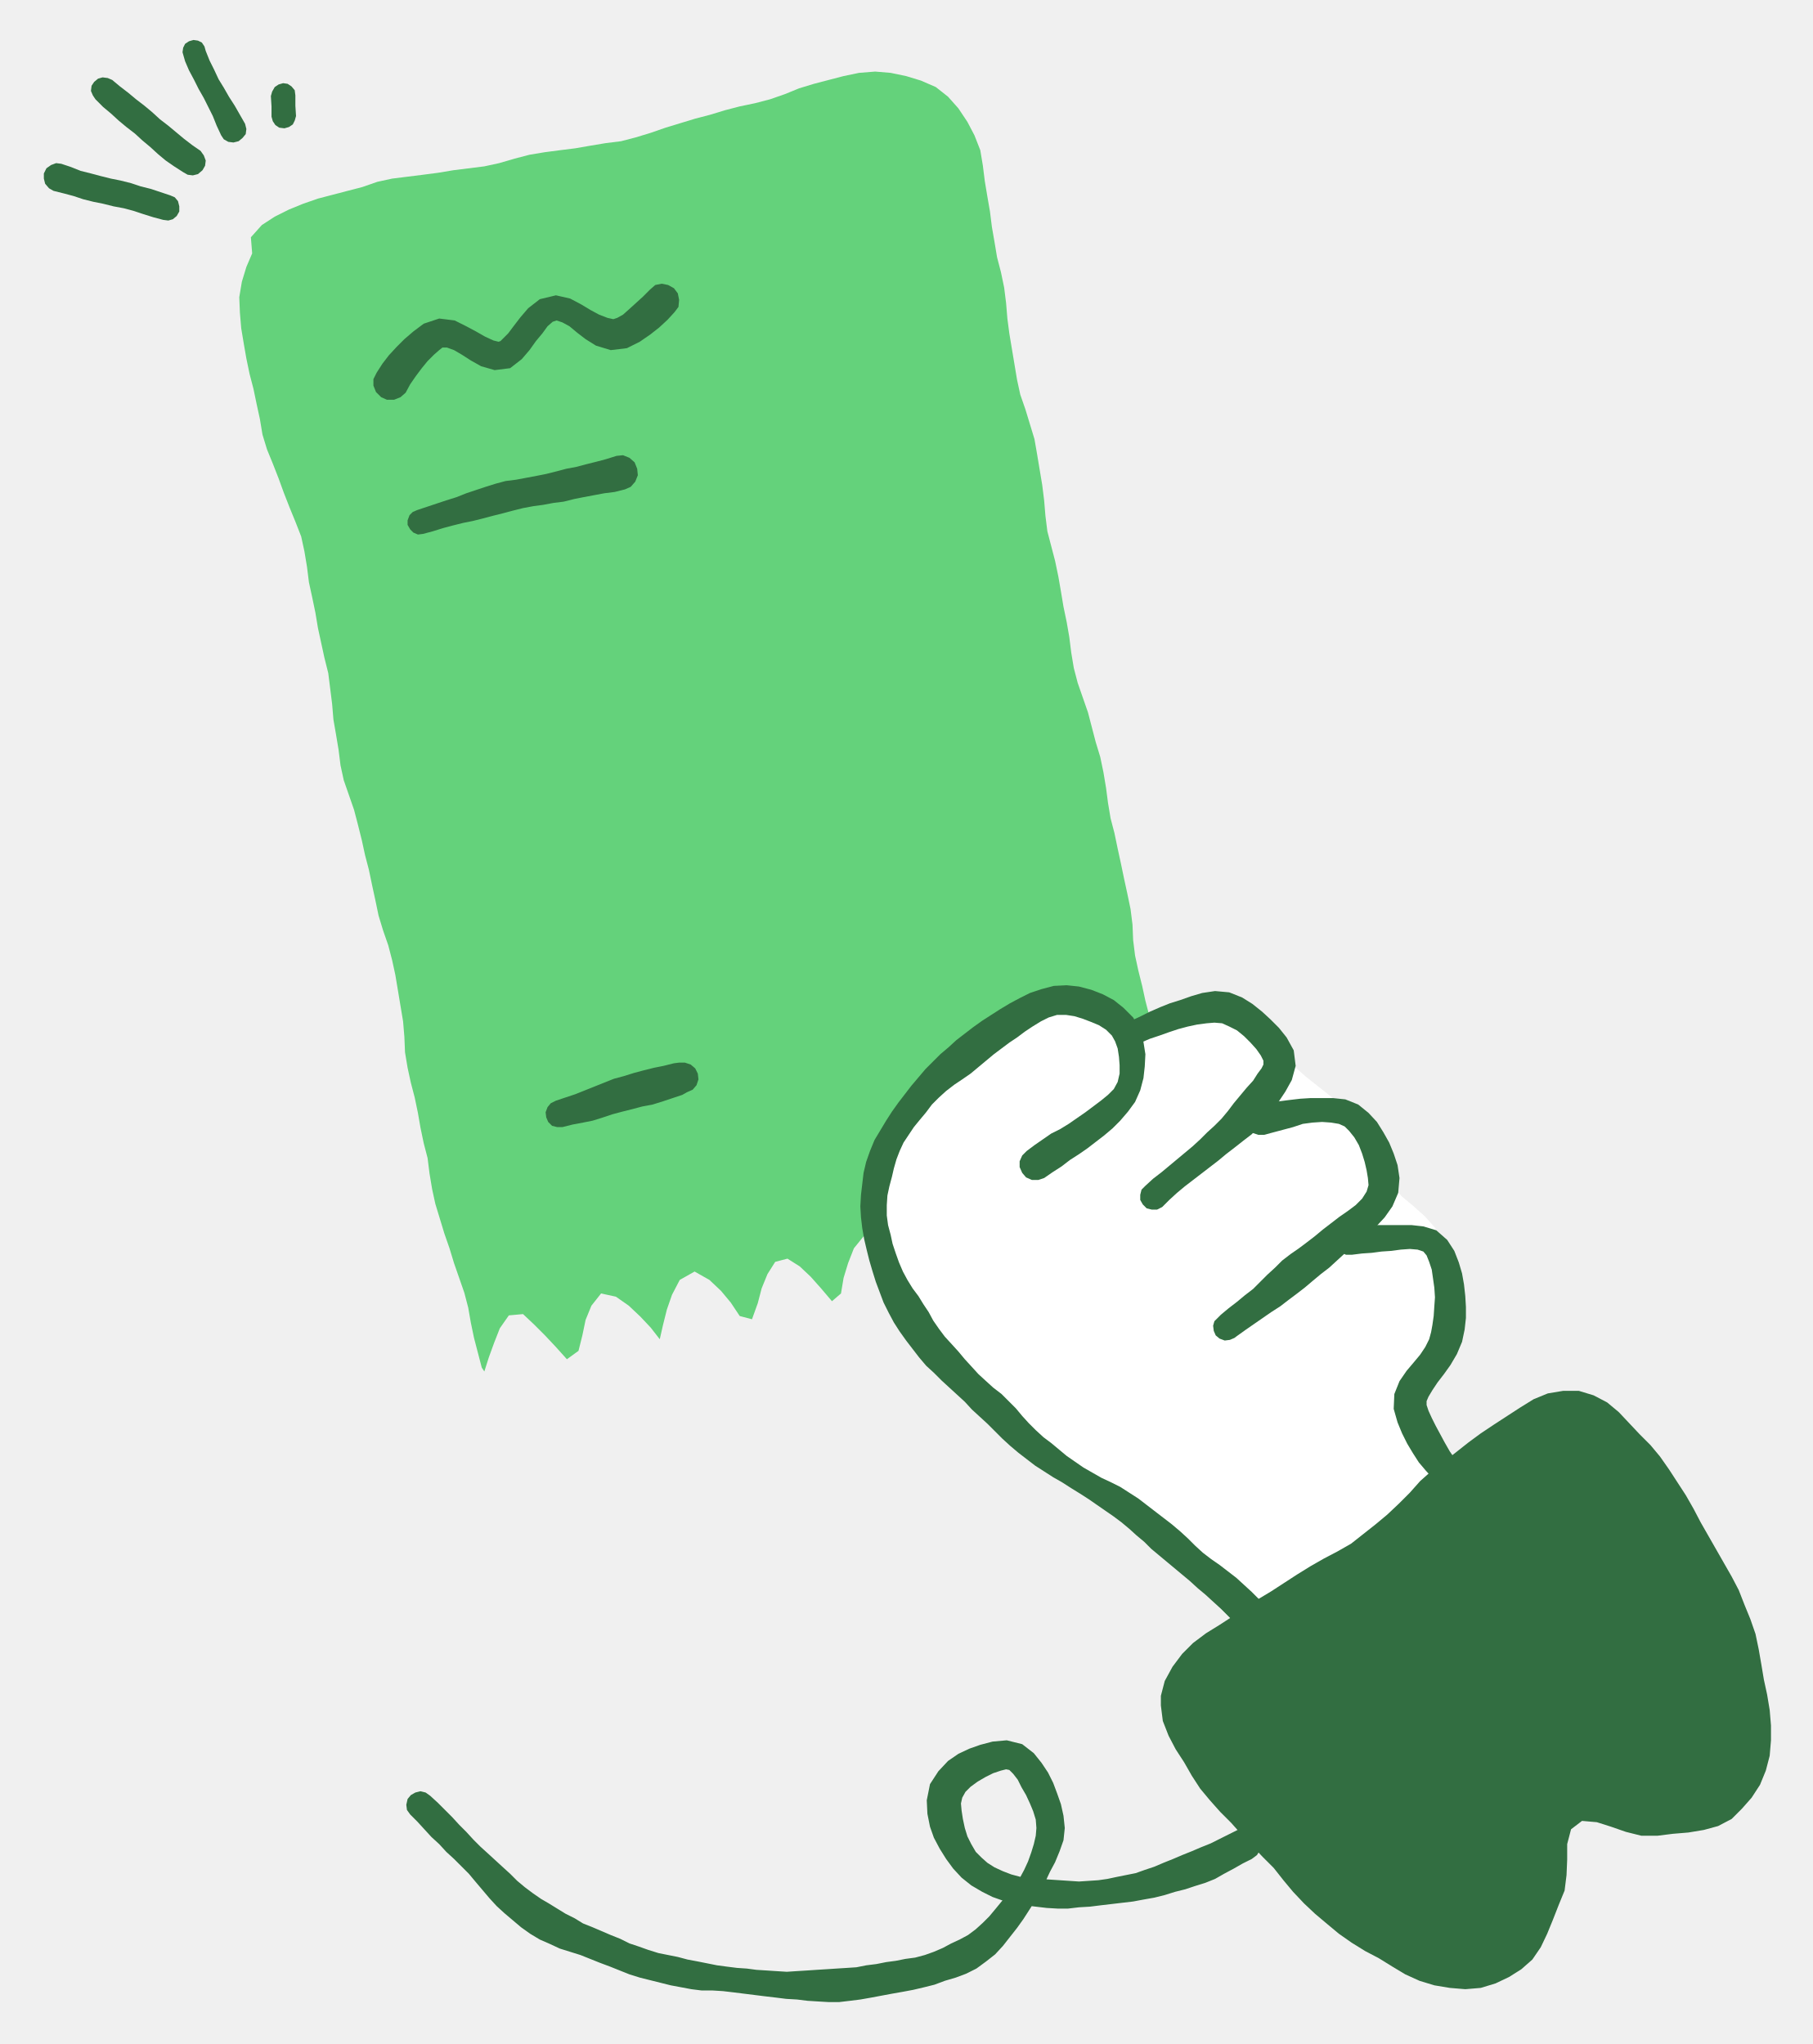
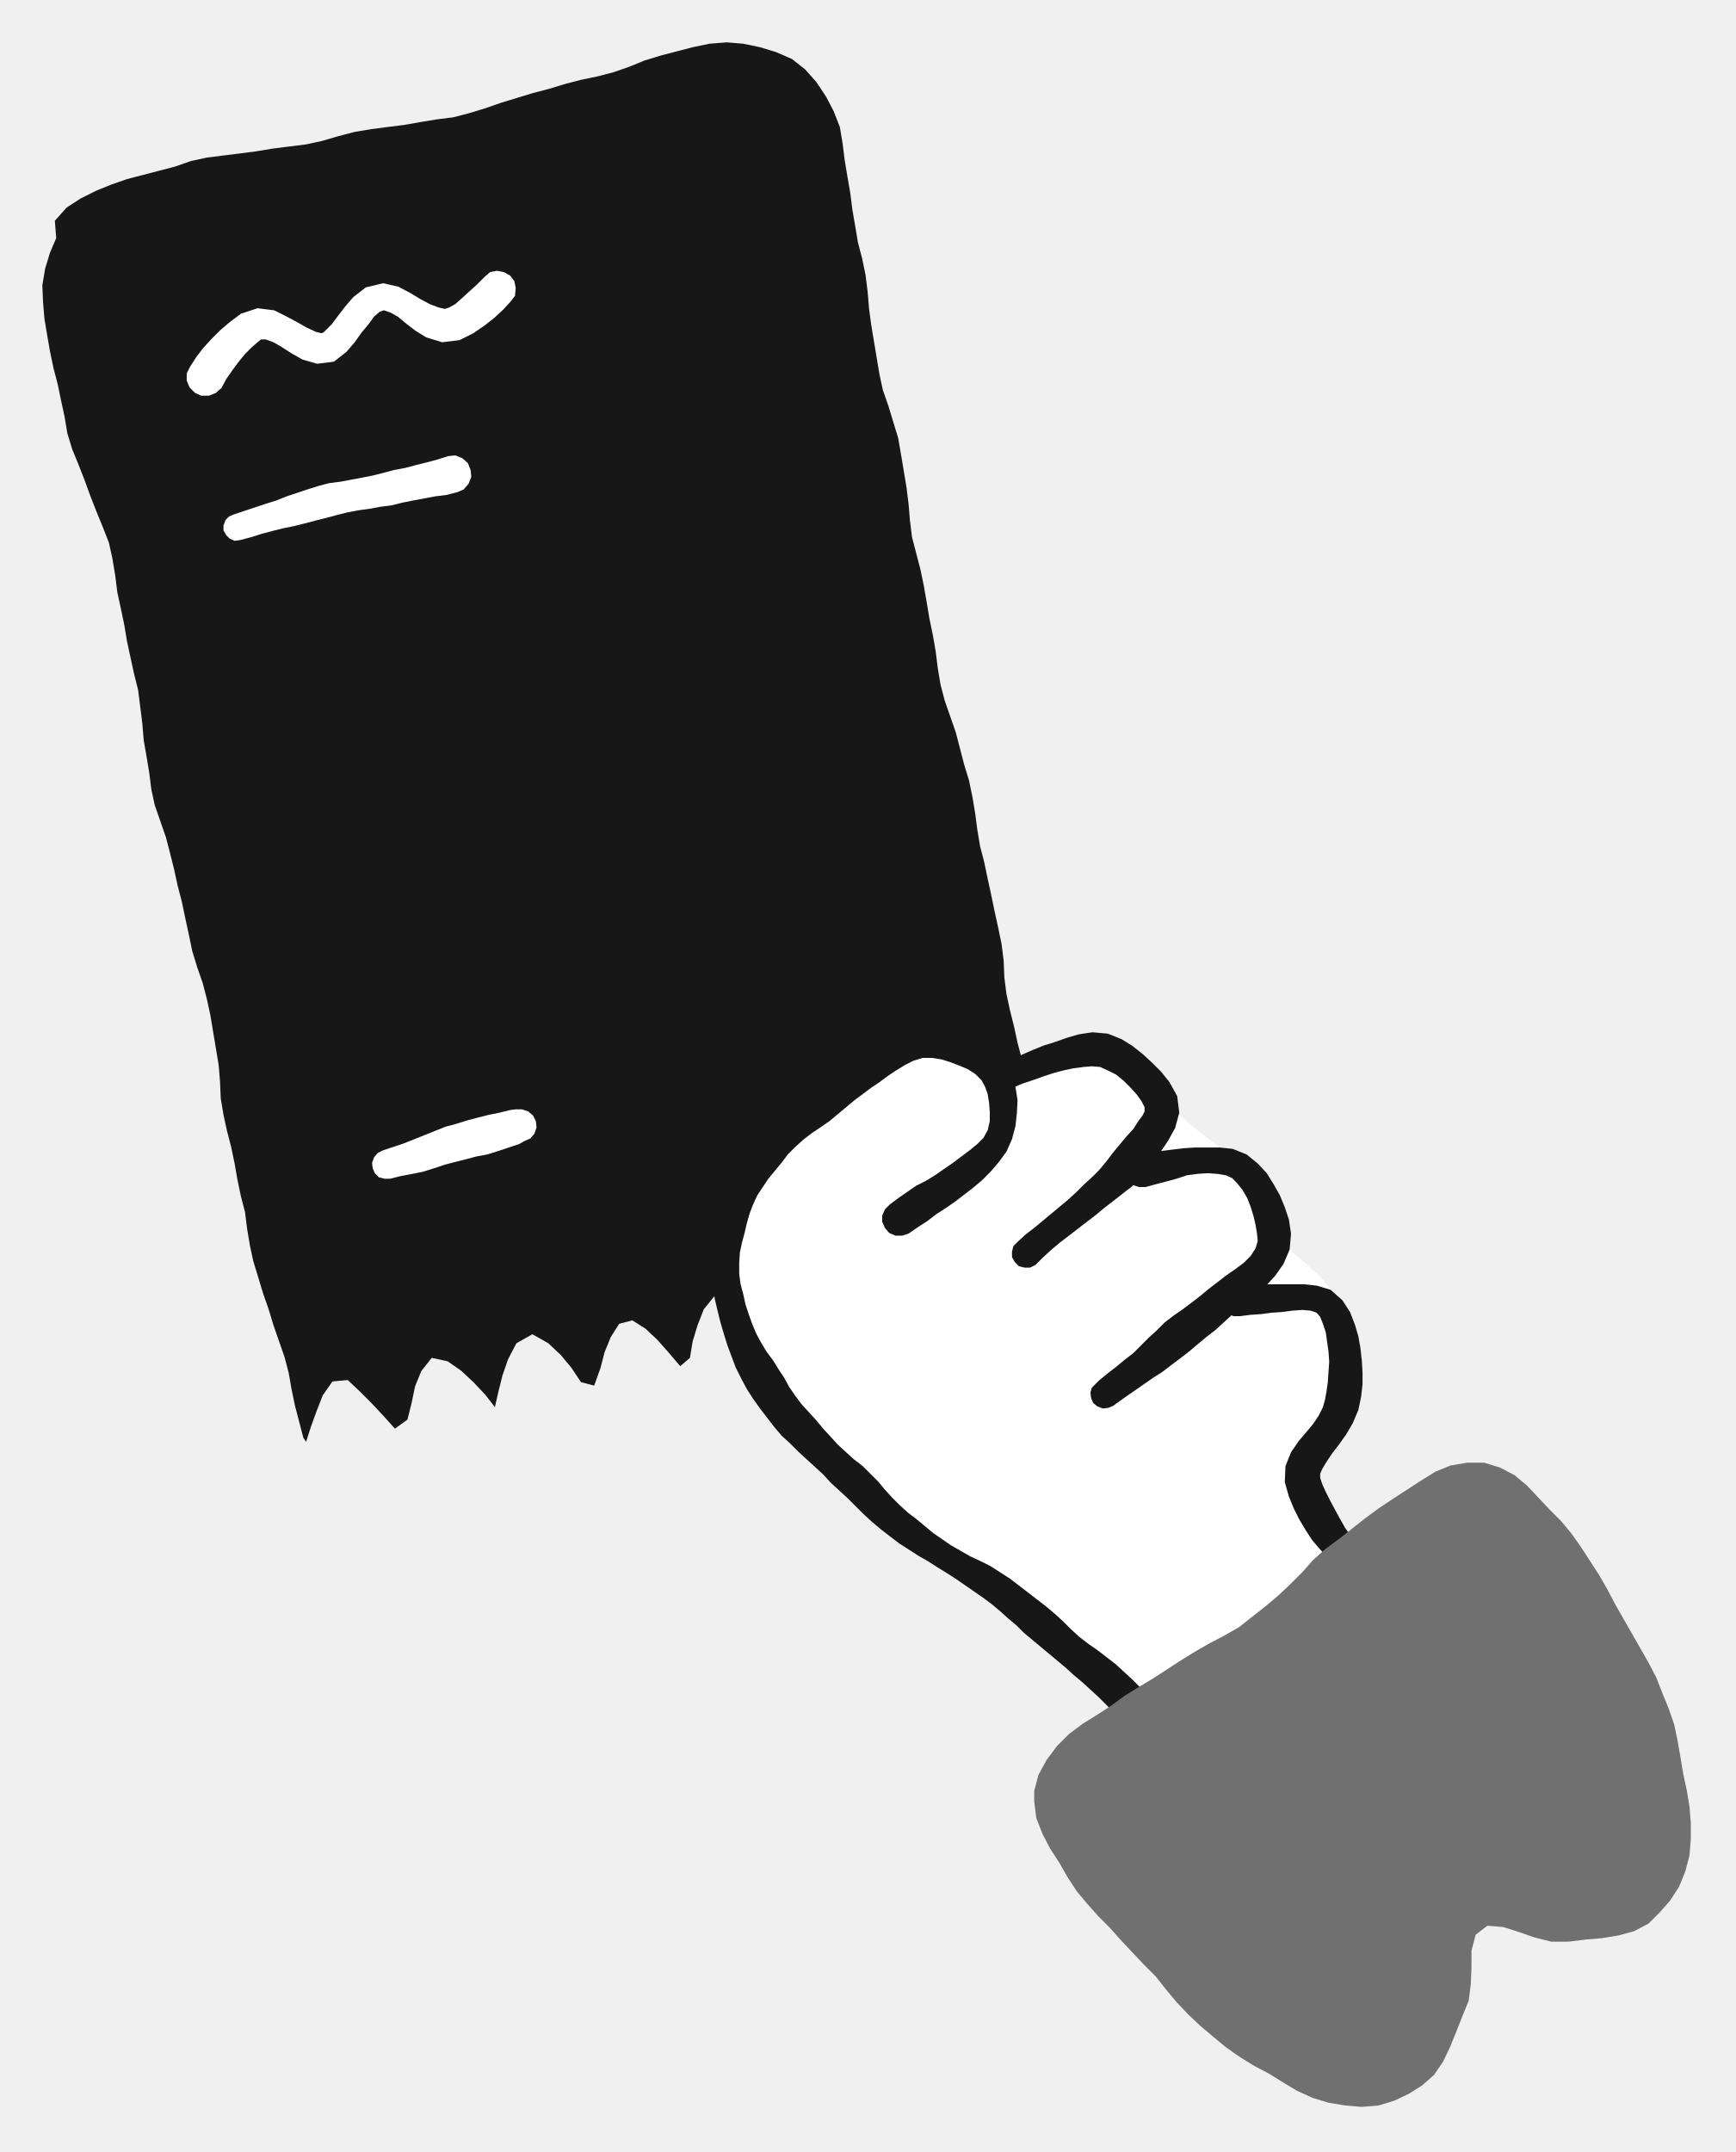
- <svg xmlns="http://www.w3.org/2000/svg" viewBox="29 6 281 317" width="281" height="317">
-   <path fill="#326E41" d="M55.4 36.3L53.9 35.8 52.4 35.3 50.8 34.9 49.3 34.4 47.7 34.0 46.2 33.7 44.6 33.3 43.1 32.9 41.5 32.5 40.0 31.9 38.5 31.4 37.7 31.3 36.9 31.6 36.2 32.1 35.8 32.9 35.8 33.7 36.0 34.5 36.6 35.2 37.3 35.6 38.9 36.0 40.4 36.4 41.9 36.9 43.5 37.3 45.0 37.6 46.6 38.0 48.2 38.3 49.7 38.7 51.2 39.2 52.8 39.7 54.3 40.1 55.1 40.2 55.8 40.0 56.4 39.5 56.8 38.8 56.8 38.0 56.6 37.2 56.1 36.6Z" />
-   <path fill="#326E41" d="M60.1 29.4L58.8 28.5 57.5 27.5 56.3 26.5 55.1 25.5 53.8 24.5 52.6 23.4 51.4 22.4 50.1 21.4 48.9 20.4 47.6 19.4 46.4 18.4 45.7 18.1 44.9 18.0 44.2 18.2 43.6 18.7 43.2 19.3 43.1 20.1 43.4 20.8 43.8 21.4 45.0 22.6 46.2 23.6 47.4 24.7 48.6 25.7 49.9 26.7 51.1 27.8 52.3 28.8 53.5 29.9 54.7 30.9 56.0 31.8 57.4 32.7 58.1 33.1 58.9 33.2 59.7 33.0 60.4 32.4 60.8 31.7 60.9 30.9 60.6 30.1Z" />
-   <path fill="#326E41" d="M67.0 25.2L66.2 23.8 65.4 22.4 64.5 21.0 63.7 19.6 62.9 18.3 62.2 16.8 61.5 15.4 60.9 13.9 60.7 13.2 60.3 12.6 59.7 12.3 59.0 12.2 58.3 12.4 57.7 12.8 57.4 13.4 57.3 14.1 57.5 14.8 57.7 15.5 58.3 16.9 59.1 18.4 59.8 19.8 60.6 21.2 61.3 22.6 62.0 24.0 62.6 25.5 63.3 27.0 63.7 27.6 64.4 28.0 65.2 28.1 66.0 27.9 66.6 27.4 67.1 26.8 67.2 26.0Z" />
-   <path fill="#326E41" d="M74.9 24.0L74.8 22.4 74.8 20.8 74.7 20.0 74.2 19.4 73.6 19.0 72.9 18.9 72.2 19.1 71.6 19.5 71.2 20.2 71.0 20.9 71.1 22.5 71.1 24.1 71.3 24.8 71.7 25.4 72.3 25.8 73.1 25.9 73.8 25.7 74.4 25.3 74.7 24.7Z" />
-   <path fill="#64D27B" d="M67.9 42.8L69.6 40.9 71.6 39.6 73.8 38.5 76.0 37.6 78.3 36.8 80.6 36.2 82.9 35.6 85.2 35.0 87.5 34.2 89.8 33.7 92.2 33.4 94.6 33.1 96.9 32.8 99.3 32.4 101.7 32.1 104.1 31.8 106.4 31.3 108.8 30.6 111.1 30.0 113.5 29.6 115.8 29.3 118.2 29.0 120.5 28.6 122.9 28.2 125.3 27.9 127.6 27.3 129.9 26.6 132.2 25.8 134.5 25.1 136.8 24.4 139.1 23.8 141.4 23.1 143.7 22.5 146.1 22.0 148.4 21.4 150.7 20.6 152.9 19.7 155.2 19.0 157.5 18.4 159.8 17.8 162.2 17.3 164.7 17.1 167.1 17.3 169.5 17.8 171.8 18.5 174.1 19.5 176.0 21.0 177.6 22.8 179.0 24.9 180.1 27.0 181.0 29.3 181.4 31.7 181.7 34.1 182.1 36.5 182.5 38.8 182.8 41.2 183.2 43.5 183.6 45.9 184.2 48.2 184.7 50.6 185.0 53.0 185.2 55.4 185.5 57.7 185.9 60.1 186.3 62.5 186.7 64.9 187.2 67.2 188.0 69.5 188.7 71.8 189.4 74.1 189.8 76.4 190.2 78.8 190.6 81.2 190.9 83.6 191.1 86.0 191.4 88.4 192.0 90.7 192.6 93.0 193.1 95.4 193.5 97.7 193.9 100.1 194.4 102.5 194.8 104.8 195.1 107.2 195.5 109.6 196.1 111.9 196.9 114.2 197.7 116.5 198.3 118.8 198.9 121.1 199.6 123.4 200.1 125.8 200.5 128.2 200.8 130.5 201.2 132.9 201.8 135.2 202.3 137.6 202.8 139.9 203.3 142.3 203.8 144.6 204.3 147.0 204.6 149.4 204.7 151.8 205.0 154.2 205.5 156.5 206.1 158.9 206.6 161.2 207.2 163.5 207.9 165.8 208.7 168.1 209.3 170.5 209.7 172.8 210.1 175.2 210.6 177.5 211.1 179.9 211.6 182.2 212.0 184.6 212.6 186.9 213.1 189.3 213.5 191.7 213.7 194.1 213.5 196.6 211.7 194.6 210.2 192.7 208.6 190.9 206.7 189.2 204.2 188.9 202.5 191.0 201.6 193.3 200.7 195.5 199.9 197.7 199.3 198.3 197.8 196.6 196.2 194.9 194.4 193.2 192.2 191.9 190.0 192.7 189.1 194.9 188.3 197.2 187.6 199.4 186.7 202.0 184.6 201.5 183.0 199.5 181.5 197.7 179.8 196.0 177.7 195.0 176.0 196.4 174.9 198.4 173.9 200.6 173.1 202.9 172.4 205.0 170.9 203.1 169.5 201.2 167.9 199.3 165.8 197.8 163.1 197.5 161.4 199.6 160.5 201.9 159.8 204.2 159.4 206.6 158.0 207.8 156.3 205.8 154.7 204.0 153.0 202.4 151.1 201.2 149.2 201.7 148.0 203.6 147.1 205.8 146.5 208.1 145.6 210.6 143.7 210.1 142.3 208.0 140.8 206.2 139.0 204.5 136.7 203.2 134.4 204.5 133.2 206.8 132.4 209.1 131.8 211.5 131.3 213.7 129.9 211.9 128.3 210.2 126.5 208.5 124.5 207.1 122.2 206.6 120.7 208.5 119.8 210.7 119.3 213.1 118.7 215.5 116.9 216.8 115.1 214.8 113.5 213.1 111.8 211.4 110.1 209.8 107.9 210.0 106.5 212.0 105.6 214.3 104.8 216.5 104.1 218.7 103.7 218.1 103.1 215.8 102.5 213.5 102.0 211.1 101.6 208.8 101.0 206.5 100.2 204.2 99.4 201.9 98.7 199.6 97.9 197.3 97.2 195.0 96.5 192.7 96.0 190.4 95.6 188.0 95.3 185.6 94.7 183.3 94.2 180.9 93.8 178.6 93.3 176.2 92.7 173.9 92.2 171.6 91.8 169.2 91.7 166.8 91.5 164.4 91.1 162.0 90.7 159.6 90.3 157.2 89.8 154.9 89.2 152.6 88.4 150.3 87.7 148.0 87.2 145.6 86.7 143.3 86.2 140.9 85.6 138.6 85.1 136.3 84.5 133.9 83.9 131.6 83.1 129.3 82.3 127.0 81.8 124.7 81.5 122.3 81.1 119.9 80.7 117.6 80.5 115.2 80.2 112.8 79.9 110.4 79.3 108.0 78.8 105.7 78.3 103.4 77.9 101.0 77.4 98.6 76.9 96.3 76.6 93.9 76.2 91.5 75.7 89.2 74.8 86.9 73.9 84.7 73.0 82.4 72.2 80.2 71.3 77.9 70.4 75.7 69.7 73.4 69.3 71.0 68.8 68.7 68.3 66.3 67.7 64.0 67.2 61.6 66.8 59.3 66.4 56.9 66.2 54.5 66.1 52.1 66.5 49.7 67.2 47.4 68.1 45.3Z" />
-   <path fill="#326E41" d="M91.9 66.9L92.6 65.6 93.5 64.3 94.4 63.1 95.3 62.0 96.3 61.0 97.1 60.3 97.6 59.9 98.3 59.9 99.4 60.3 100.6 61.0 102.0 61.9 103.6 62.8 105.7 63.4 108.1 63.1 109.9 61.7 111.1 60.3 112.1 58.9 113.1 57.7 113.9 56.6 114.7 55.9 115.3 55.7 116.2 56.0 117.3 56.6 118.5 57.6 119.8 58.6 121.4 59.6 123.7 60.3 126.2 60.0 128.2 59.0 129.8 57.9 131.2 56.8 132.5 55.6 133.6 54.4 134.2 53.6 134.3 52.5 134.1 51.5 133.5 50.7 132.6 50.2 131.6 50.0 130.6 50.2 129.8 50.9 128.7 52.0 127.6 53.0 126.5 54.0 125.6 54.8 124.7 55.3 124.1 55.5 123.2 55.3 121.9 54.8 120.6 54.1 119.1 53.2 117.4 52.3 115.2 51.8 112.7 52.4 110.9 53.8 109.7 55.2 108.7 56.5 107.8 57.7 107.0 58.5 106.6 58.9 106.3 59.0 105.5 58.8 104.2 58.2 102.8 57.4 101.3 56.6 99.5 55.7 97.1 55.4 94.7 56.2 93.1 57.4 91.7 58.6 90.5 59.8 89.3 61.1 88.3 62.4 87.4 63.8 86.9 64.8 86.9 65.8 87.3 66.8 88.1 67.6 89.0 68.0 90.1 68.0 91.1 67.6Z" />
-   <path fill="#326E41" d="M94.6 88.8L96.1 88.4 97.7 87.9 99.2 87.5 100.8 87.1 102.3 86.8 103.9 86.4 105.4 86.0 107.0 85.6 108.5 85.2 110.1 84.8 111.7 84.5 113.2 84.3 114.8 84.0 116.4 83.8 118.0 83.4 119.5 83.1 121.1 82.8 122.7 82.5 124.3 82.3 125.9 81.9 126.8 81.5 127.5 80.7 127.9 79.7 127.8 78.7 127.4 77.7 126.6 77.0 125.6 76.6 124.6 76.7 123.0 77.2 121.5 77.6 119.9 78.0 118.4 78.4 116.8 78.7 115.3 79.1 113.7 79.5 112.2 79.8 110.6 80.1 109.0 80.4 107.4 80.6 105.9 81.0 104.3 81.5 102.8 82.0 101.3 82.5 99.8 83.1 98.2 83.6 96.7 84.1 95.2 84.6 93.7 85.1 93.0 85.4 92.5 85.9 92.2 86.7 92.2 87.4 92.6 88.1 93.1 88.6 93.8 88.9Z" />
-   <path fill="#326E41" d="M116.2 180.8L117.8 180.4 119.4 180.1 120.9 179.8 122.5 179.3 124.0 178.8 125.5 178.4 127.1 178.0 128.6 177.6 130.2 177.3 131.8 176.8 133.3 176.3 134.8 175.8 135.5 175.4 136.4 175.0 137.0 174.3 137.3 173.4 137.2 172.5 136.8 171.7 136.1 171.1 135.2 170.8 134.3 170.8 133.5 170.9 131.9 171.3 130.4 171.6 128.8 172.0 127.3 172.4 125.7 172.9 124.2 173.3 122.7 173.9 121.2 174.5 119.7 175.1 118.2 175.7 116.7 176.2 115.2 176.7 114.4 177.1 113.9 177.7 113.6 178.5 113.7 179.3 114.0 180.0 114.6 180.6 115.4 180.8Z" />
+ <svg xmlns="http://www.w3.org/2000/svg" viewBox="60 11 250 310" width="250" height="310">
+   <path fill="#171717" d="M67.9 42.8L69.6 40.9 71.6 39.6 73.8 38.5 76.0 37.6 78.3 36.8 80.6 36.2 82.9 35.6 85.2 35.0 87.5 34.2 89.8 33.7 92.2 33.4 94.6 33.1 96.9 32.8 99.3 32.4 101.7 32.1 104.1 31.8 106.4 31.3 108.8 30.6 111.1 30.0 113.5 29.6 115.8 29.3 118.2 29.0 120.5 28.6 122.9 28.2 125.3 27.9 127.6 27.3 129.9 26.6 132.2 25.8 134.5 25.1 136.8 24.4 139.1 23.8 141.4 23.1 143.7 22.5 146.1 22.0 148.4 21.4 150.7 20.6 152.9 19.7 155.2 19.0 157.5 18.4 159.8 17.8 162.2 17.3 164.7 17.1 167.1 17.3 169.5 17.8 171.8 18.5 174.1 19.5 176.0 21.0 177.6 22.8 179.0 24.9 180.1 27.0 181.0 29.3 181.4 31.7 181.7 34.1 182.1 36.5 182.5 38.8 182.8 41.2 183.2 43.5 183.6 45.9 184.2 48.2 184.7 50.6 185.0 53.0 185.2 55.4 185.5 57.7 185.9 60.1 186.3 62.5 186.7 64.9 187.2 67.2 188.0 69.5 188.7 71.8 189.4 74.1 189.8 76.4 190.2 78.8 190.6 81.2 190.9 83.6 191.1 86.0 191.4 88.4 192.0 90.7 192.6 93.0 193.1 95.4 193.5 97.7 193.9 100.1 194.4 102.5 194.8 104.8 195.1 107.2 195.5 109.6 196.1 111.9 196.9 114.2 197.7 116.5 198.3 118.8 198.9 121.1 199.6 123.4 200.1 125.8 200.5 128.2 200.8 130.5 201.2 132.9 201.8 135.2 202.3 137.6 202.8 139.9 203.3 142.3 203.8 144.6 204.3 147.0 204.6 149.4 204.7 151.8 205.0 154.2 205.5 156.5 206.1 158.9 206.6 161.2 207.2 163.5 207.9 165.8 208.7 168.1 209.3 170.5 209.7 172.8 210.1 175.2 210.6 177.5 211.1 179.9 211.6 182.2 212.0 184.6 212.6 186.9 213.1 189.3 213.5 191.7 213.7 194.1 213.5 196.6 211.7 194.6 210.2 192.7 208.6 190.9 206.7 189.2 204.2 188.9 202.5 191.0 201.6 193.3 200.7 195.5 199.9 197.7 199.3 198.3 197.8 196.6 196.2 194.9 194.4 193.2 192.2 191.9 190.0 192.7 189.1 194.9 188.3 197.2 187.6 199.4 186.7 202.0 184.6 201.5 183.0 199.5 181.5 197.7 179.8 196.0 177.7 195.0 176.0 196.4 174.9 198.4 173.9 200.6 173.1 202.9 172.4 205.0 170.9 203.1 169.5 201.2 167.9 199.3 165.8 197.8 163.1 197.5 161.4 199.6 160.5 201.9 159.8 204.2 159.4 206.6 158.0 207.8 156.3 205.8 154.7 204.0 153.0 202.4 151.1 201.2 149.2 201.7 148.0 203.6 147.1 205.8 146.5 208.1 145.6 210.6 143.7 210.1 142.3 208.0 140.8 206.2 139.0 204.5 136.7 203.2 134.4 204.5 133.2 206.8 132.4 209.1 131.8 211.5 131.3 213.7 129.9 211.9 128.3 210.2 126.5 208.5 124.5 207.1 122.2 206.6 120.7 208.5 119.8 210.7 119.3 213.1 118.7 215.5 116.9 216.8 115.1 214.8 113.5 213.1 111.8 211.4 110.1 209.8 107.9 210.0 106.5 212.0 105.6 214.3 104.8 216.5 104.1 218.7 103.7 218.1 103.1 215.8 102.5 213.5 102.0 211.1 101.6 208.8 101.0 206.5 100.2 204.2 99.4 201.9 98.7 199.6 97.9 197.3 97.2 195.0 96.5 192.7 96.0 190.4 95.6 188.0 95.3 185.6 94.7 183.3 94.2 180.9 93.8 178.6 93.3 176.2 92.7 173.9 92.2 171.6 91.8 169.2 91.7 166.8 91.5 164.4 91.1 162.0 90.7 159.6 90.3 157.2 89.8 154.9 89.2 152.6 88.4 150.3 87.7 148.0 87.2 145.6 86.7 143.3 86.2 140.9 85.6 138.6 85.1 136.3 84.5 133.9 83.9 131.6 83.1 129.3 82.3 127.0 81.8 124.7 81.5 122.3 81.1 119.9 80.7 117.6 80.5 115.2 80.2 112.8 79.9 110.4 79.3 108.0 78.8 105.7 78.3 103.4 77.9 101.0 77.4 98.6 76.9 96.3 76.6 93.9 76.2 91.5 75.7 89.2 74.8 86.9 73.9 84.7 73.0 82.4 72.2 80.2 71.3 77.9 70.4 75.7 69.7 73.4 69.3 71.0 68.8 68.7 68.3 66.3 67.7 64.0 67.2 61.6 66.8 59.3 66.4 56.9 66.2 54.5 66.1 52.1 66.5 49.7 67.2 47.4 68.1 45.3Z" />
+   <path fill="#FFFFFF" d="M91.9 66.9L92.6 65.6 93.5 64.3 94.4 63.1 95.3 62.0 96.3 61.0 97.1 60.3 97.6 59.9 98.3 59.9 99.4 60.3 100.6 61.0 102.0 61.9 103.6 62.8 105.7 63.4 108.1 63.1 109.9 61.7 111.1 60.3 112.1 58.9 113.1 57.7 113.9 56.6 114.7 55.9 115.3 55.7 116.2 56.0 117.3 56.6 118.5 57.6 119.8 58.6 121.4 59.6 123.7 60.3 126.2 60.0 128.2 59.0 129.8 57.9 131.2 56.8 132.5 55.6 133.6 54.4 134.2 53.6 134.3 52.5 134.1 51.5 133.5 50.7 132.6 50.2 131.6 50.0 130.6 50.2 129.8 50.9 128.7 52.0 127.6 53.0 126.5 54.0 125.6 54.8 124.7 55.3 124.1 55.5 123.2 55.3 121.9 54.8 120.6 54.1 119.1 53.2 117.4 52.3 115.2 51.8 112.7 52.4 110.9 53.8 109.7 55.2 108.7 56.5 107.8 57.7 107.0 58.5 106.6 58.9 106.3 59.0 105.5 58.8 104.2 58.2 102.8 57.4 101.3 56.6 99.5 55.7 97.1 55.4 94.7 56.2 93.1 57.4 91.7 58.6 90.5 59.8 89.3 61.1 88.3 62.4 87.4 63.8 86.9 64.8 86.9 65.8 87.3 66.8 88.1 67.6 89.0 68.0 90.1 68.0 91.1 67.6Z" />
+   <path fill="#FFFFFF" d="M94.6 88.8L96.1 88.4 97.7 87.9 99.2 87.5 100.8 87.1 102.3 86.8 103.9 86.4 105.4 86.0 107.0 85.6 108.5 85.2 110.1 84.8 111.7 84.5 113.2 84.3 114.8 84.0 116.4 83.8 118.0 83.4 119.5 83.1 121.1 82.8 122.7 82.5 124.3 82.3 125.9 81.9 126.8 81.5 127.5 80.7 127.9 79.7 127.8 78.7 127.4 77.7 126.6 77.0 125.6 76.6 124.6 76.7 123.0 77.2 121.5 77.6 119.9 78.0 118.4 78.4 116.8 78.7 115.3 79.1 113.7 79.5 112.2 79.8 110.6 80.1 109.0 80.4 107.4 80.6 105.9 81.0 104.3 81.5 102.8 82.0 101.3 82.5 99.8 83.1 98.2 83.6 96.7 84.1 95.2 84.6 93.7 85.1 93.0 85.4 92.5 85.9 92.2 86.7 92.2 87.4 92.6 88.1 93.1 88.6 93.8 88.9Z" />
+   <path fill="#FFFFFF" d="M116.2 180.8L117.8 180.4 119.4 180.1 120.9 179.8 122.5 179.3 124.0 178.8 125.5 178.4 127.1 178.0 128.6 177.6 130.2 177.3 131.8 176.8 133.3 176.3 134.8 175.8 135.5 175.4 136.4 175.0 137.0 174.3 137.3 173.4 137.2 172.5 136.8 171.7 136.1 171.1 135.2 170.8 134.3 170.8 133.5 170.9 131.9 171.3 130.4 171.6 128.8 172.0 127.3 172.4 125.7 172.9 124.2 173.3 122.7 173.9 121.2 174.5 119.7 175.1 118.2 175.7 116.7 176.2 115.2 176.7 114.4 177.1 113.9 177.7 113.6 178.5 113.7 179.3 114.0 180.0 114.6 180.6 115.4 180.8Z" />
  <path fill="#FFFFFF" d="M227.4 260.8L225.0 260.3 222.9 259.3 220.9 258.0 219.1 256.4 217.4 254.7 215.8 253.0 214.2 251.2 212.6 249.4 210.9 247.6 209.3 245.9 207.5 244.3 205.7 242.8 203.7 241.3 201.8 239.9 199.9 238.5 197.9 237.1 195.9 235.7 194.0 234.3 192.0 232.9 190.1 231.4 188.3 229.9 186.5 228.3 184.8 226.6 183.1 224.9 181.4 223.2 179.7 221.5 178.1 219.8 176.4 218.0 174.8 216.3 173.3 214.4 171.8 212.5 170.4 210.6 169.2 208.5 168.0 206.4 167.1 204.2 166.4 201.9 165.7 199.6 165.2 197.2 164.9 194.8 164.8 192.4 164.9 190.0 165.2 187.7 165.8 185.3 166.7 183.1 167.8 181.0 169.2 179.0 170.6 177.1 172.2 175.4 173.9 173.6 175.6 172.0 177.4 170.4 179.3 168.8 181.2 167.4 183.2 166.0 185.2 164.7 187.3 163.5 189.4 162.5 191.7 161.8 194.1 161.4 196.5 161.8 198.7 162.8 200.8 163.9 203.0 164.8 205.4 165.0 207.8 164.6 210.1 163.9 212.3 163.1 214.6 162.3 216.9 161.8 219.3 161.8 221.5 162.7 223.4 164.2 225.0 165.9 226.6 167.8 228.1 169.6 229.7 171.4 231.5 173.0 233.4 174.5 235.3 176.0 237.1 177.5 238.8 179.2 240.3 181.1 241.5 183.2 242.5 185.4 243.6 187.5 244.8 189.6 246.3 191.5 248.1 193.0 249.9 194.6 251.5 196.4 252.6 198.6 253.3 200.9 253.7 203.2 253.9 205.6 254.0 208.0 253.9 210.4 253.5 212.7 252.6 214.9 251.3 216.9 249.7 218.7 248.3 220.7 247.3 222.8 247.5 225.2 248.8 227.2 250.5 228.9 252.3 230.5 254.0 232.1 255.7 233.8 257.2 235.7 257.9 238.0 257.4 240.4 256.2 242.4 254.7 244.3 253.1 246.1 251.3 247.7 249.5 249.3 247.7 250.9 245.8 252.3 243.8 253.7 241.9 255.1 239.8 256.3 237.7 257.5 235.6 258.5 233.4 259.5 231.1 260.2 228.7 260.7Z" />
-   <path fill="#326E41" d="M230.6 261.3L229.6 260.0 228.6 258.7 227.6 257.5 226.5 256.3 225.3 255.2 224.2 254.0 223.1 252.9 221.9 251.8 220.7 250.7 219.4 249.7 218.1 248.7 216.8 247.8 215.5 246.8 214.3 245.7 213.2 244.6 212.0 243.5 210.7 242.4 209.4 241.4 208.1 240.4 206.8 239.4 205.5 238.4 204.1 237.5 202.7 236.6 201.3 235.9 199.8 235.2 198.4 234.4 197.0 233.6 195.7 232.7 194.4 231.8 193.2 230.8 192.0 229.8 190.8 228.9 189.6 227.8 188.5 226.7 187.5 225.6 186.5 224.4 185.4 223.3 184.3 222.2 183.0 221.2 181.9 220.2 180.7 219.1 179.7 218.0 178.6 216.8 177.6 215.6 176.6 214.5 175.5 213.3 174.6 212.1 173.7 210.8 173.0 209.5 172.2 208.3 171.4 207.0 170.5 205.8 169.7 204.5 169.0 203.2 168.4 201.8 167.9 200.4 167.4 198.9 167.1 197.5 166.7 196.0 166.5 194.5 166.5 192.9 166.6 191.4 166.9 190.0 167.3 188.5 167.6 187.2 168.0 185.8 168.5 184.5 169.1 183.2 169.9 182.0 170.7 180.8 171.6 179.7 172.6 178.5 173.5 177.3 174.6 176.2 175.7 175.2 177.0 174.2 178.2 173.4 179.5 172.5 180.7 171.5 181.9 170.5 183.1 169.5 184.3 168.6 185.5 167.7 186.7 166.9 187.9 166.0 189.1 165.2 190.4 164.4 191.6 163.8 192.9 163.4 194.3 163.4 195.6 163.6 196.9 164.0 198.2 164.5 199.4 165.0 200.5 165.7 201.4 166.6 201.9 167.5 202.3 168.6 202.5 169.9 202.6 171.2 202.6 172.5 202.3 173.8 201.7 174.9 200.8 175.8 199.7 176.7 198.5 177.6 197.3 178.5 196.0 179.4 194.7 180.3 193.4 181.1 192.0 181.8 190.7 182.7 189.4 183.6 188.2 184.5 187.5 185.2 187.1 186.1 187.1 187.0 187.5 187.9 188.1 188.6 189.0 189.0 190.0 189.0 190.9 188.7 192.2 187.8 193.6 186.9 194.9 185.9 196.3 185.0 197.6 184.1 198.9 183.1 200.2 182.1 201.5 181.0 202.7 179.8 203.9 178.4 205.0 176.9 205.8 175.1 206.3 173.2 206.5 171.4 206.6 169.5 206.3 167.6 205.7 165.6 204.7 163.8 203.2 162.3 201.7 161.1 200.0 160.2 198.2 159.5 196.3 159.0 194.4 158.8 192.4 158.9 190.5 159.4 188.7 160.0 187.1 160.8 185.6 161.6 184.1 162.5 182.7 163.4 181.3 164.3 179.9 165.3 178.6 166.3 177.3 167.3 176.1 168.4 174.8 169.5 173.6 170.7 172.5 171.8 171.4 173.1 170.3 174.4 169.3 175.7 168.3 177.0 167.3 178.4 166.4 179.8 165.5 181.3 164.6 182.8 163.9 184.5 163.3 186.2 162.9 187.9 162.7 189.6 162.5 191.3 162.4 193.1 162.5 194.8 162.7 196.5 163.0 198.2 163.4 199.9 163.8 201.5 164.3 203.2 164.8 204.8 165.4 206.4 166.0 208.0 166.8 209.6 167.6 211.1 168.5 212.5 169.5 213.9 170.5 215.2 171.5 216.5 172.6 217.8 173.8 218.9 175.0 220.1 176.2 221.2 177.4 222.3 178.6 223.4 179.7 224.6 180.9 225.7 182.1 226.8 183.2 227.9 184.4 229.1 185.6 230.2 186.9 231.3 188.2 232.3 189.5 233.3 190.9 234.2 192.3 235.1 193.7 235.9 195.1 236.8 196.4 237.6 197.8 238.5 199.1 239.4 200.4 240.3 201.7 241.2 202.9 242.1 204.1 243.1 205.2 244.1 206.4 245.1 207.5 246.2 208.7 247.2 209.9 248.2 211.1 249.2 212.3 250.2 213.5 251.2 214.7 252.3 215.9 253.3 217.1 254.4 218.3 255.5 219.4 256.6 220.5 257.7 221.7 258.9 222.8 260.0 223.9 261.1 225.1 262.2 226.2 263.3 227.4 264.4 228.1 264.9 229.0 265.1 229.8 264.9 230.5 264.4 231.0 263.7 231.2 262.9 231.0 262.0Z" />
-   <path fill="#326E41" d="M205.9 167.7L207.3 167.1 208.8 166.6 210.2 166.1 211.7 165.6 213.2 165.2 214.6 164.9 216.1 164.7 217.3 164.6 218.5 164.7 219.6 165.2 220.8 165.8 221.9 166.7 222.9 167.7 223.8 168.7 224.5 169.7 224.9 170.5 224.9 171.1 224.6 171.7 224.0 172.5 223.3 173.6 222.3 174.7 221.3 175.9 220.3 177.1 219.4 178.3 218.4 179.5 217.3 180.6 216.2 181.6 215.1 182.7 213.9 183.8 212.7 184.8 211.5 185.8 210.3 186.8 209.1 187.8 207.8 188.8 206.6 189.9 206.0 190.5 205.8 191.3 205.8 192.1 206.2 192.8 206.8 193.4 207.6 193.6 208.4 193.6 209.2 193.2 210.3 192.1 211.5 191.0 212.7 190.0 214.0 189.0 215.3 188.0 216.6 187.0 217.9 186.0 219.1 185.0 220.4 184.0 221.8 182.9 223.1 181.9 224.2 180.7 225.3 179.5 226.3 178.2 227.3 176.8 228.3 175.3 229.3 173.5 229.9 171.3 229.6 168.9 228.5 166.9 227.3 165.4 226.0 164.1 224.7 162.9 223.2 161.7 221.6 160.7 219.6 159.9 217.4 159.7 215.4 160.0 213.7 160.5 212.0 161.1 210.4 161.6 208.9 162.2 207.3 162.9 205.9 163.6 204.4 164.3 203.8 164.7 203.4 165.3 203.3 166.0 203.4 166.7 203.8 167.3 204.4 167.7 205.1 167.9Z" />
-   <path fill="#326E41" d="M225.0 182.0L226.5 181.6 228.0 181.2 229.5 180.8 231.0 180.3 232.5 180.1 234.0 180.0 235.4 180.1 236.6 180.3 237.5 180.7 238.2 181.4 239.0 182.4 239.7 183.6 240.2 184.9 240.6 186.2 240.9 187.5 241.1 188.7 241.2 189.8 240.9 190.8 240.2 191.9 239.2 192.9 238.0 193.8 236.7 194.7 235.4 195.7 234.1 196.7 232.9 197.7 231.6 198.7 230.4 199.6 229.1 200.5 227.8 201.5 226.7 202.6 225.5 203.7 224.4 204.8 223.3 205.9 222.0 206.9 220.8 207.9 219.5 208.9 218.3 209.9 217.9 210.3 217.3 210.9 217.1 211.6 217.2 212.4 217.5 213.1 218.1 213.6 218.9 213.9 219.7 213.8 220.4 213.5 220.8 213.2 222.2 212.2 223.5 211.3 224.8 210.4 226.1 209.5 227.5 208.6 228.8 207.6 230.0 206.7 231.3 205.7 232.6 204.6 233.8 203.6 235.1 202.6 236.3 201.5 237.5 200.4 238.7 199.4 239.9 198.4 241.2 197.3 242.4 196.2 243.7 194.8 244.9 193.1 245.8 191.0 246.0 188.7 245.7 186.7 245.1 184.9 244.4 183.2 243.5 181.6 242.5 180.0 241.2 178.6 239.6 177.3 237.6 176.5 235.7 176.3 233.9 176.3 232.2 176.3 230.6 176.4 228.9 176.6 227.3 176.8 225.6 177.1 224.0 177.4 223.2 177.8 222.6 178.4 222.2 179.3 222.2 180.2 222.6 181.0 223.2 181.7 224.1 182.0Z" />
-   <path fill="#326E41" d="M238.6 200.6L240.2 200.4 241.7 200.3 243.2 200.1 244.7 200.0 246.2 199.8 247.6 199.7 248.8 199.8 249.7 200.1 250.2 200.7 250.6 201.7 251.0 202.9 251.2 204.3 251.4 205.7 251.5 207.2 251.4 208.6 251.3 210.1 251.1 211.5 250.9 212.6 250.6 213.7 250.0 214.9 249.2 216.1 248.2 217.3 247.1 218.6 246.0 220.2 245.2 222.2 245.1 224.5 245.7 226.6 246.4 228.3 247.2 229.9 248.1 231.4 249.0 232.8 250.1 234.1 251.2 235.3 252.3 236.4 253.5 237.6 254.6 238.8 255.7 240.0 256.8 241.2 257.9 242.2 258.5 242.7 259.3 242.8 260.1 242.7 260.7 242.3 261.1 241.6 261.3 240.9 261.1 240.1 260.7 239.5 259.7 238.4 258.6 237.3 257.6 236.1 256.5 234.9 255.6 233.7 254.7 232.4 253.8 231.1 253.0 229.7 252.3 228.4 251.6 227.1 251.0 225.9 250.5 224.8 250.2 223.9 250.2 223.3 250.5 222.6 251.1 221.6 251.9 220.4 252.9 219.1 253.9 217.7 254.9 216.0 255.7 214.1 256.1 212.2 256.3 210.4 256.3 208.7 256.2 207.0 256.0 205.2 255.7 203.5 255.2 201.8 254.5 200.0 253.4 198.3 251.7 196.8 249.7 196.2 247.9 196.0 246.2 196.0 244.5 196.0 242.8 196.0 241.1 196.0 239.5 196.1 237.9 196.2 237.0 196.5 236.4 197.1 236.1 197.9 236.0 198.8 236.3 199.6 236.9 200.2 237.7 200.6Z" />
-   <path fill="#326E41" d="M209.0 269.0L209.6 266.7 210.8 264.5 212.3 262.5 214.0 260.8 216.0 259.3 218.1 258.0 220.1 256.7 222.0 255.3 224.1 254.0 226.1 252.8 228.1 251.5 230.1 250.2 232.2 248.9 234.3 247.7 236.4 246.6 238.5 245.4 240.4 243.9 242.3 242.4 244.1 240.9 245.9 239.2 247.6 237.5 249.2 235.7 251.0 234.1 252.9 232.7 254.8 231.2 256.7 229.7 258.6 228.3 260.7 226.9 262.7 225.6 264.7 224.3 266.8 223.0 269.0 222.1 271.4 221.7 273.8 221.7 276.1 222.4 278.2 223.5 280.0 225.0 281.6 226.7 283.2 228.4 284.9 230.1 286.4 231.9 287.8 233.9 289.1 235.9 290.4 237.9 291.6 240.0 292.7 242.1 293.9 244.2 295.1 246.3 296.3 248.4 297.5 250.5 298.6 252.6 299.5 254.9 300.4 257.1 301.2 259.4 301.7 261.8 302.1 264.1 302.5 266.5 303.0 268.8 303.4 271.2 303.6 273.6 303.6 275.9 303.4 278.3 302.8 280.6 301.9 282.8 300.6 284.8 299.1 286.5 297.5 288.1 295.4 289.2 293.2 289.8 290.8 290.2 288.4 290.4 286.0 290.7 283.5 290.7 281.1 290.1 278.8 289.3 276.6 288.6 274.3 288.4 272.6 289.7 272.0 292.0 272.0 294.4 271.9 296.8 271.6 299.2 270.7 301.4 269.8 303.7 268.9 305.9 267.9 308.0 266.6 309.9 264.9 311.4 263.0 312.6 260.9 313.6 258.6 314.3 256.2 314.5 253.8 314.3 251.4 313.9 249.1 313.2 246.9 312.2 244.9 311.0 242.8 309.7 240.7 308.6 238.6 307.3 236.6 305.9 234.8 304.4 232.9 302.8 231.2 301.2 229.5 299.4 228.0 297.6 226.5 295.7 224.8 294.0 223.1 292.2 221.5 290.5 219.9 288.7 218.2 287.0 216.6 285.2 215.1 283.4 213.8 281.4 212.6 279.3 211.3 277.3 210.2 275.2 209.3 272.9 209.0 270.5Z" />
-   <path fill="#326E41" d="M220.9 289.8L219.5 290.5 218.1 291.2 216.7 291.9 215.2 292.5 213.8 293.1 212.3 293.7 210.9 294.3 209.4 294.9 208.0 295.5 206.5 296.0 205.1 296.5 203.6 296.8 202.1 297.1 200.7 297.4 199.3 297.6 197.8 297.7 196.3 297.8 194.8 297.7 193.3 297.6 191.8 297.5 190.3 297.4 188.8 297.3 187.3 297.1 185.8 296.7 184.5 296.2 183.2 295.6 182.1 294.9 181.2 294.1 180.3 293.2 179.6 292.0 179.0 290.8 178.6 289.5 178.3 288.1 178.1 286.8 178.0 285.7 178.2 284.8 178.7 283.9 179.5 283.1 180.6 282.3 181.8 281.6 183.0 281.0 184.2 280.6 185.0 280.4 185.5 280.5 186.1 281.1 186.8 282.0 187.4 283.2 188.1 284.4 188.7 285.7 189.2 286.9 189.6 288.2 189.7 289.5 189.6 290.7 189.3 292.0 188.9 293.3 188.4 294.7 187.8 296.0 187.1 297.3 186.2 298.6 185.3 299.8 184.3 300.9 183.4 302.0 182.4 303.2 181.4 304.2 180.3 305.2 179.1 306.1 177.8 306.8 176.5 307.4 175.2 308.1 173.8 308.7 172.4 309.2 170.9 309.6 169.4 309.8 167.9 310.1 166.4 310.3 164.9 310.6 163.3 310.8 161.8 311.1 160.3 311.2 158.7 311.3 157.2 311.4 155.6 311.5 154.1 311.6 152.5 311.7 151.0 311.8 149.4 311.7 147.9 311.6 146.3 311.5 144.8 311.3 143.3 311.2 141.7 311.0 140.2 310.8 138.7 310.5 137.2 310.2 135.6 309.9 134.1 309.5 132.6 309.2 131.1 308.9 129.5 308.4 128.1 307.9 126.6 307.4 125.2 306.7 123.7 306.1 122.3 305.5 120.9 304.9 119.4 304.3 118.1 303.5 116.7 302.8 115.4 302.0 114.1 301.2 112.9 300.5 111.6 299.6 110.4 298.7 109.2 297.7 108.1 296.6 107.0 295.6 105.8 294.5 104.6 293.4 103.5 292.4 102.4 291.3 101.3 290.1 100.2 289.0 99.1 287.8 98.0 286.7 96.9 285.6 95.7 284.5 95.0 284.0 94.2 283.8 93.4 284.0 92.7 284.4 92.2 285.0 92.0 285.9 92.1 286.7 92.6 287.4 93.7 288.5 94.8 289.7 95.9 290.9 97.1 292.0 98.2 293.2 99.4 294.3 100.5 295.4 101.7 296.6 102.7 297.8 103.8 299.1 104.9 300.4 106.0 301.6 107.2 302.7 108.5 303.8 109.8 304.9 111.2 305.9 112.7 306.8 114.3 307.5 115.8 308.2 117.4 308.7 119.0 309.2 120.5 309.8 122.0 310.4 123.6 311.0 125.1 311.6 126.6 312.2 128.2 312.7 129.8 313.1 131.4 313.5 133.0 313.9 134.6 314.2 136.2 314.5 137.8 314.7 139.5 314.7 141.1 314.8 142.8 315.0 144.4 315.2 146.0 315.4 147.6 315.6 149.3 315.8 150.9 316.0 152.6 316.1 154.2 316.3 155.8 316.4 157.5 316.5 159.1 316.5 160.8 316.3 162.4 316.1 164.1 315.8 165.7 315.5 167.3 315.2 169.0 314.9 170.6 314.6 172.3 314.2 173.9 313.8 175.5 313.2 177.2 312.7 178.8 312.1 180.4 311.3 181.9 310.2 183.3 309.1 184.5 307.8 185.6 306.4 186.7 305.0 187.7 303.6 188.6 302.2 189.5 300.8 190.3 299.3 191.1 297.8 191.8 296.3 192.6 294.8 193.3 293.1 193.9 291.4 194.1 289.5 193.9 287.6 193.5 285.8 192.9 284.1 192.3 282.5 191.5 280.9 190.5 279.4 189.3 277.9 187.5 276.5 185.1 275.9 182.9 276.1 181.0 276.6 179.3 277.2 177.6 278.0 176.0 279.1 174.5 280.7 173.2 282.7 172.7 285.2 172.8 287.3 173.2 289.3 173.8 291.0 174.7 292.7 175.7 294.3 176.8 295.8 178.1 297.2 179.6 298.4 181.3 299.4 182.9 300.2 184.6 300.8 186.3 301.2 188.0 301.5 189.6 301.7 191.3 301.9 193.0 302.0 194.6 302.0 196.3 301.8 198.0 301.7 199.6 301.5 201.3 301.3 203.0 301.1 204.7 300.9 206.3 300.6 208.0 300.3 209.6 299.9 211.2 299.4 212.8 299.0 214.3 298.5 215.9 298.0 217.4 297.4 218.8 296.6 220.3 295.8 221.7 295.0 223.1 294.3 223.9 293.7 224.4 292.9 224.5 291.9 224.3 291.0 223.7 290.2 222.8 289.7 221.9 289.6Z" />
+   <path fill="#171717" d="M230.6 261.3L229.6 260.0 228.6 258.7 227.6 257.5 226.5 256.3 225.3 255.2 224.2 254.0 223.1 252.9 221.9 251.8 220.7 250.7 219.4 249.7 218.1 248.7 216.8 247.8 215.5 246.8 214.3 245.7 213.2 244.6 212.0 243.5 210.7 242.4 209.4 241.4 208.1 240.4 206.8 239.4 205.5 238.4 204.1 237.5 202.7 236.6 201.3 235.9 199.8 235.2 198.4 234.4 197.0 233.6 195.7 232.7 194.4 231.8 193.2 230.8 192.0 229.8 190.8 228.9 189.6 227.8 188.5 226.7 187.5 225.6 186.5 224.4 185.4 223.3 184.3 222.2 183.0 221.2 181.9 220.2 180.7 219.1 179.7 218.0 178.6 216.8 177.6 215.6 176.6 214.5 175.5 213.3 174.6 212.1 173.7 210.8 173.0 209.5 172.2 208.3 171.4 207.0 170.5 205.8 169.7 204.5 169.0 203.2 168.4 201.8 167.9 200.4 167.4 198.9 167.1 197.5 166.7 196.0 166.5 194.5 166.5 192.9 166.6 191.4 166.9 190.0 167.3 188.5 167.6 187.2 168.0 185.8 168.5 184.5 169.1 183.2 169.9 182.0 170.7 180.8 171.6 179.7 172.6 178.5 173.5 177.3 174.6 176.2 175.7 175.2 177.0 174.2 178.2 173.4 179.5 172.5 180.7 171.5 181.9 170.5 183.1 169.5 184.3 168.6 185.5 167.7 186.7 166.9 187.9 166.0 189.1 165.2 190.4 164.4 191.6 163.8 192.9 163.4 194.3 163.4 195.6 163.6 196.9 164.0 198.2 164.5 199.4 165.0 200.5 165.7 201.4 166.6 201.9 167.5 202.3 168.6 202.5 169.9 202.6 171.2 202.6 172.5 202.3 173.8 201.7 174.9 200.8 175.8 199.7 176.7 198.5 177.6 197.3 178.5 196.0 179.4 194.7 180.3 193.4 181.1 192.0 181.8 190.7 182.7 189.4 183.6 188.2 184.5 187.5 185.2 187.1 186.1 187.1 187.0 187.5 187.9 188.1 188.6 189.0 189.0 190.0 189.0 190.9 188.7 192.2 187.8 193.6 186.9 194.9 185.9 196.3 185.0 197.6 184.1 198.9 183.1 200.2 182.1 201.5 181.0 202.7 179.8 203.9 178.4 205.0 176.9 205.8 175.1 206.3 173.2 206.5 171.4 206.6 169.5 206.3 167.6 205.7 165.6 204.7 163.8 203.2 162.3 201.7 161.1 200.0 160.2 198.2 159.5 196.3 159.0 194.4 158.8 192.4 158.9 190.5 159.4 188.7 160.0 187.1 160.8 185.6 161.6 184.1 162.5 182.7 163.4 181.3 164.3 179.9 165.3 178.6 166.3 177.3 167.3 176.1 168.4 174.8 169.5 173.6 170.7 172.5 171.8 171.4 173.1 170.3 174.4 169.3 175.7 168.3 177.0 167.3 178.4 166.4 179.8 165.5 181.3 164.6 182.8 163.9 184.5 163.3 186.2 162.9 187.9 162.7 189.6 162.5 191.3 162.4 193.1 162.5 194.8 162.7 196.5 163.0 198.2 163.4 199.9 163.8 201.5 164.3 203.2 164.8 204.8 165.4 206.4 166.0 208.0 166.8 209.6 167.6 211.1 168.5 212.5 169.5 213.9 170.5 215.2 171.5 216.5 172.6 217.8 173.8 218.9 175.0 220.1 176.2 221.2 177.4 222.3 178.6 223.4 179.7 224.6 180.9 225.7 182.1 226.8 183.2 227.9 184.4 229.1 185.6 230.2 186.9 231.3 188.2 232.3 189.5 233.3 190.9 234.2 192.3 235.1 193.7 235.9 195.1 236.8 196.4 237.6 197.8 238.5 199.1 239.4 200.4 240.3 201.7 241.2 202.9 242.1 204.1 243.1 205.2 244.1 206.4 245.1 207.5 246.2 208.7 247.2 209.9 248.2 211.1 249.2 212.3 250.2 213.5 251.2 214.7 252.3 215.9 253.3 217.1 254.4 218.3 255.5 219.4 256.6 220.5 257.7 221.7 258.9 222.8 260.0 223.9 261.1 225.1 262.2 226.2 263.3 227.4 264.4 228.1 264.9 229.0 265.1 229.8 264.9 230.5 264.4 231.0 263.7 231.2 262.9 231.0 262.0Z" />
+   <path fill="#171717" d="M205.9 167.7L207.3 167.1 208.8 166.6 210.2 166.1 211.7 165.6 213.2 165.2 214.6 164.9 216.1 164.7 217.3 164.6 218.5 164.7 219.6 165.2 220.8 165.8 221.9 166.7 222.9 167.7 223.8 168.7 224.5 169.7 224.9 170.5 224.9 171.1 224.6 171.7 224.0 172.5 223.3 173.6 222.3 174.7 221.3 175.9 220.3 177.1 219.4 178.3 218.4 179.5 217.3 180.6 216.2 181.6 215.1 182.7 213.9 183.8 212.7 184.8 211.5 185.8 210.3 186.8 209.1 187.8 207.8 188.8 206.6 189.9 206.0 190.5 205.8 191.3 205.8 192.1 206.2 192.8 206.8 193.4 207.6 193.6 208.4 193.6 209.2 193.2 210.3 192.1 211.5 191.0 212.7 190.0 214.0 189.0 215.3 188.0 216.6 187.0 217.9 186.0 219.1 185.0 220.4 184.0 221.8 182.9 223.1 181.9 224.2 180.7 225.3 179.5 226.3 178.2 227.3 176.8 228.3 175.3 229.3 173.5 229.9 171.3 229.6 168.9 228.5 166.9 227.3 165.4 226.0 164.1 224.7 162.9 223.2 161.7 221.6 160.7 219.6 159.9 217.4 159.7 215.4 160.0 213.7 160.5 212.0 161.1 210.4 161.6 208.9 162.2 207.3 162.9 205.9 163.6 204.4 164.3 203.8 164.7 203.4 165.3 203.3 166.0 203.4 166.7 203.8 167.3 204.4 167.7 205.1 167.9Z" />
+   <path fill="#171717" d="M225.0 182.0L226.5 181.6 228.0 181.2 229.5 180.8 231.0 180.3 232.5 180.1 234.0 180.0 235.4 180.1 236.6 180.3 237.5 180.7 238.2 181.4 239.0 182.4 239.7 183.6 240.2 184.9 240.6 186.2 240.9 187.5 241.1 188.7 241.2 189.8 240.9 190.8 240.2 191.9 239.2 192.9 238.0 193.8 236.7 194.7 235.4 195.7 234.1 196.7 232.9 197.7 231.6 198.7 230.4 199.6 229.1 200.5 227.8 201.5 226.7 202.6 225.5 203.7 224.4 204.8 223.3 205.9 222.0 206.9 220.8 207.9 219.5 208.9 218.3 209.9 217.9 210.3 217.3 210.9 217.1 211.6 217.2 212.4 217.5 213.1 218.1 213.6 218.9 213.9 219.7 213.8 220.4 213.5 220.8 213.2 222.2 212.2 223.5 211.3 224.8 210.4 226.1 209.5 227.5 208.6 228.8 207.6 230.0 206.7 231.3 205.7 232.6 204.6 233.8 203.6 235.1 202.6 236.3 201.5 237.5 200.4 238.7 199.4 239.9 198.4 241.2 197.3 242.4 196.2 243.7 194.8 244.9 193.1 245.8 191.0 246.0 188.7 245.7 186.7 245.1 184.9 244.4 183.2 243.5 181.6 242.5 180.0 241.2 178.6 239.6 177.3 237.6 176.5 235.7 176.3 233.9 176.3 232.2 176.3 230.6 176.4 228.9 176.6 227.3 176.8 225.6 177.1 224.0 177.4 223.2 177.8 222.6 178.4 222.2 179.3 222.2 180.2 222.6 181.0 223.2 181.7 224.1 182.0Z" />
+   <path fill="#171717" d="M238.6 200.6L240.2 200.4 241.7 200.3 243.2 200.1 244.7 200.0 246.2 199.8 247.6 199.7 248.8 199.8 249.7 200.1 250.2 200.7 250.6 201.7 251.0 202.9 251.2 204.3 251.4 205.7 251.5 207.2 251.4 208.6 251.3 210.1 251.1 211.5 250.9 212.6 250.6 213.7 250.0 214.9 249.2 216.1 248.2 217.3 247.1 218.6 246.0 220.2 245.2 222.2 245.1 224.5 245.7 226.6 246.4 228.3 247.2 229.9 248.1 231.4 249.0 232.8 250.1 234.1 251.2 235.3 252.3 236.4 253.5 237.6 254.6 238.8 255.7 240.0 256.8 241.2 257.9 242.2 258.5 242.7 259.3 242.8 260.1 242.7 260.7 242.3 261.1 241.6 261.3 240.9 261.1 240.1 260.7 239.5 259.7 238.4 258.6 237.3 257.6 236.1 256.5 234.9 255.6 233.7 254.7 232.4 253.8 231.1 253.0 229.7 252.3 228.4 251.6 227.1 251.0 225.9 250.5 224.8 250.2 223.9 250.2 223.3 250.5 222.6 251.1 221.6 251.9 220.4 252.9 219.1 253.9 217.7 254.9 216.0 255.7 214.1 256.1 212.2 256.3 210.4 256.3 208.7 256.2 207.0 256.0 205.2 255.7 203.5 255.2 201.8 254.5 200.0 253.4 198.3 251.7 196.8 249.7 196.2 247.9 196.0 246.2 196.0 244.5 196.0 242.8 196.0 241.1 196.0 239.5 196.1 237.9 196.2 237.0 196.5 236.4 197.1 236.1 197.9 236.0 198.8 236.3 199.6 236.9 200.2 237.7 200.6Z" />
+   <path fill="#707070" d="M209.0 269.0L209.6 266.7 210.8 264.5 212.3 262.5 214.0 260.8 216.0 259.3 218.1 258.0 220.1 256.7 222.0 255.3 224.1 254.0 226.1 252.8 228.1 251.5 230.1 250.2 232.2 248.9 234.3 247.7 236.4 246.6 238.5 245.4 240.4 243.9 242.3 242.4 244.1 240.9 245.9 239.2 247.6 237.5 249.2 235.7 251.0 234.1 252.9 232.7 254.8 231.2 256.7 229.7 258.6 228.3 260.7 226.9 262.7 225.6 264.7 224.3 266.8 223.0 269.0 222.1 271.4 221.7 273.8 221.7 276.1 222.4 278.2 223.5 280.0 225.0 281.6 226.7 283.2 228.4 284.9 230.1 286.4 231.9 287.8 233.9 289.1 235.9 290.4 237.9 291.6 240.0 292.7 242.1 293.9 244.2 295.1 246.3 296.3 248.4 297.5 250.5 298.6 252.6 299.5 254.9 300.4 257.1 301.2 259.4 301.7 261.8 302.1 264.1 302.5 266.5 303.0 268.8 303.4 271.2 303.6 273.6 303.6 275.9 303.4 278.3 302.8 280.6 301.9 282.8 300.6 284.8 299.1 286.5 297.5 288.1 295.4 289.2 293.2 289.8 290.8 290.2 288.4 290.4 286.0 290.7 283.5 290.7 281.1 290.1 278.8 289.3 276.6 288.6 274.3 288.4 272.6 289.7 272.0 292.0 272.0 294.4 271.9 296.8 271.6 299.2 270.7 301.4 269.8 303.7 268.9 305.9 267.9 308.0 266.6 309.9 264.9 311.4 263.0 312.6 260.9 313.6 258.6 314.3 256.2 314.5 253.8 314.3 251.4 313.9 249.1 313.2 246.9 312.2 244.9 311.0 242.8 309.7 240.7 308.6 238.6 307.3 236.6 305.9 234.8 304.4 232.9 302.8 231.2 301.2 229.5 299.4 228.0 297.6 226.5 295.7 224.8 294.0 223.1 292.2 221.5 290.5 219.9 288.7 218.2 287.0 216.6 285.2 215.1 283.4 213.8 281.4 212.6 279.3 211.3 277.3 210.2 275.2 209.3 272.9 209.0 270.5Z" />
</svg>
